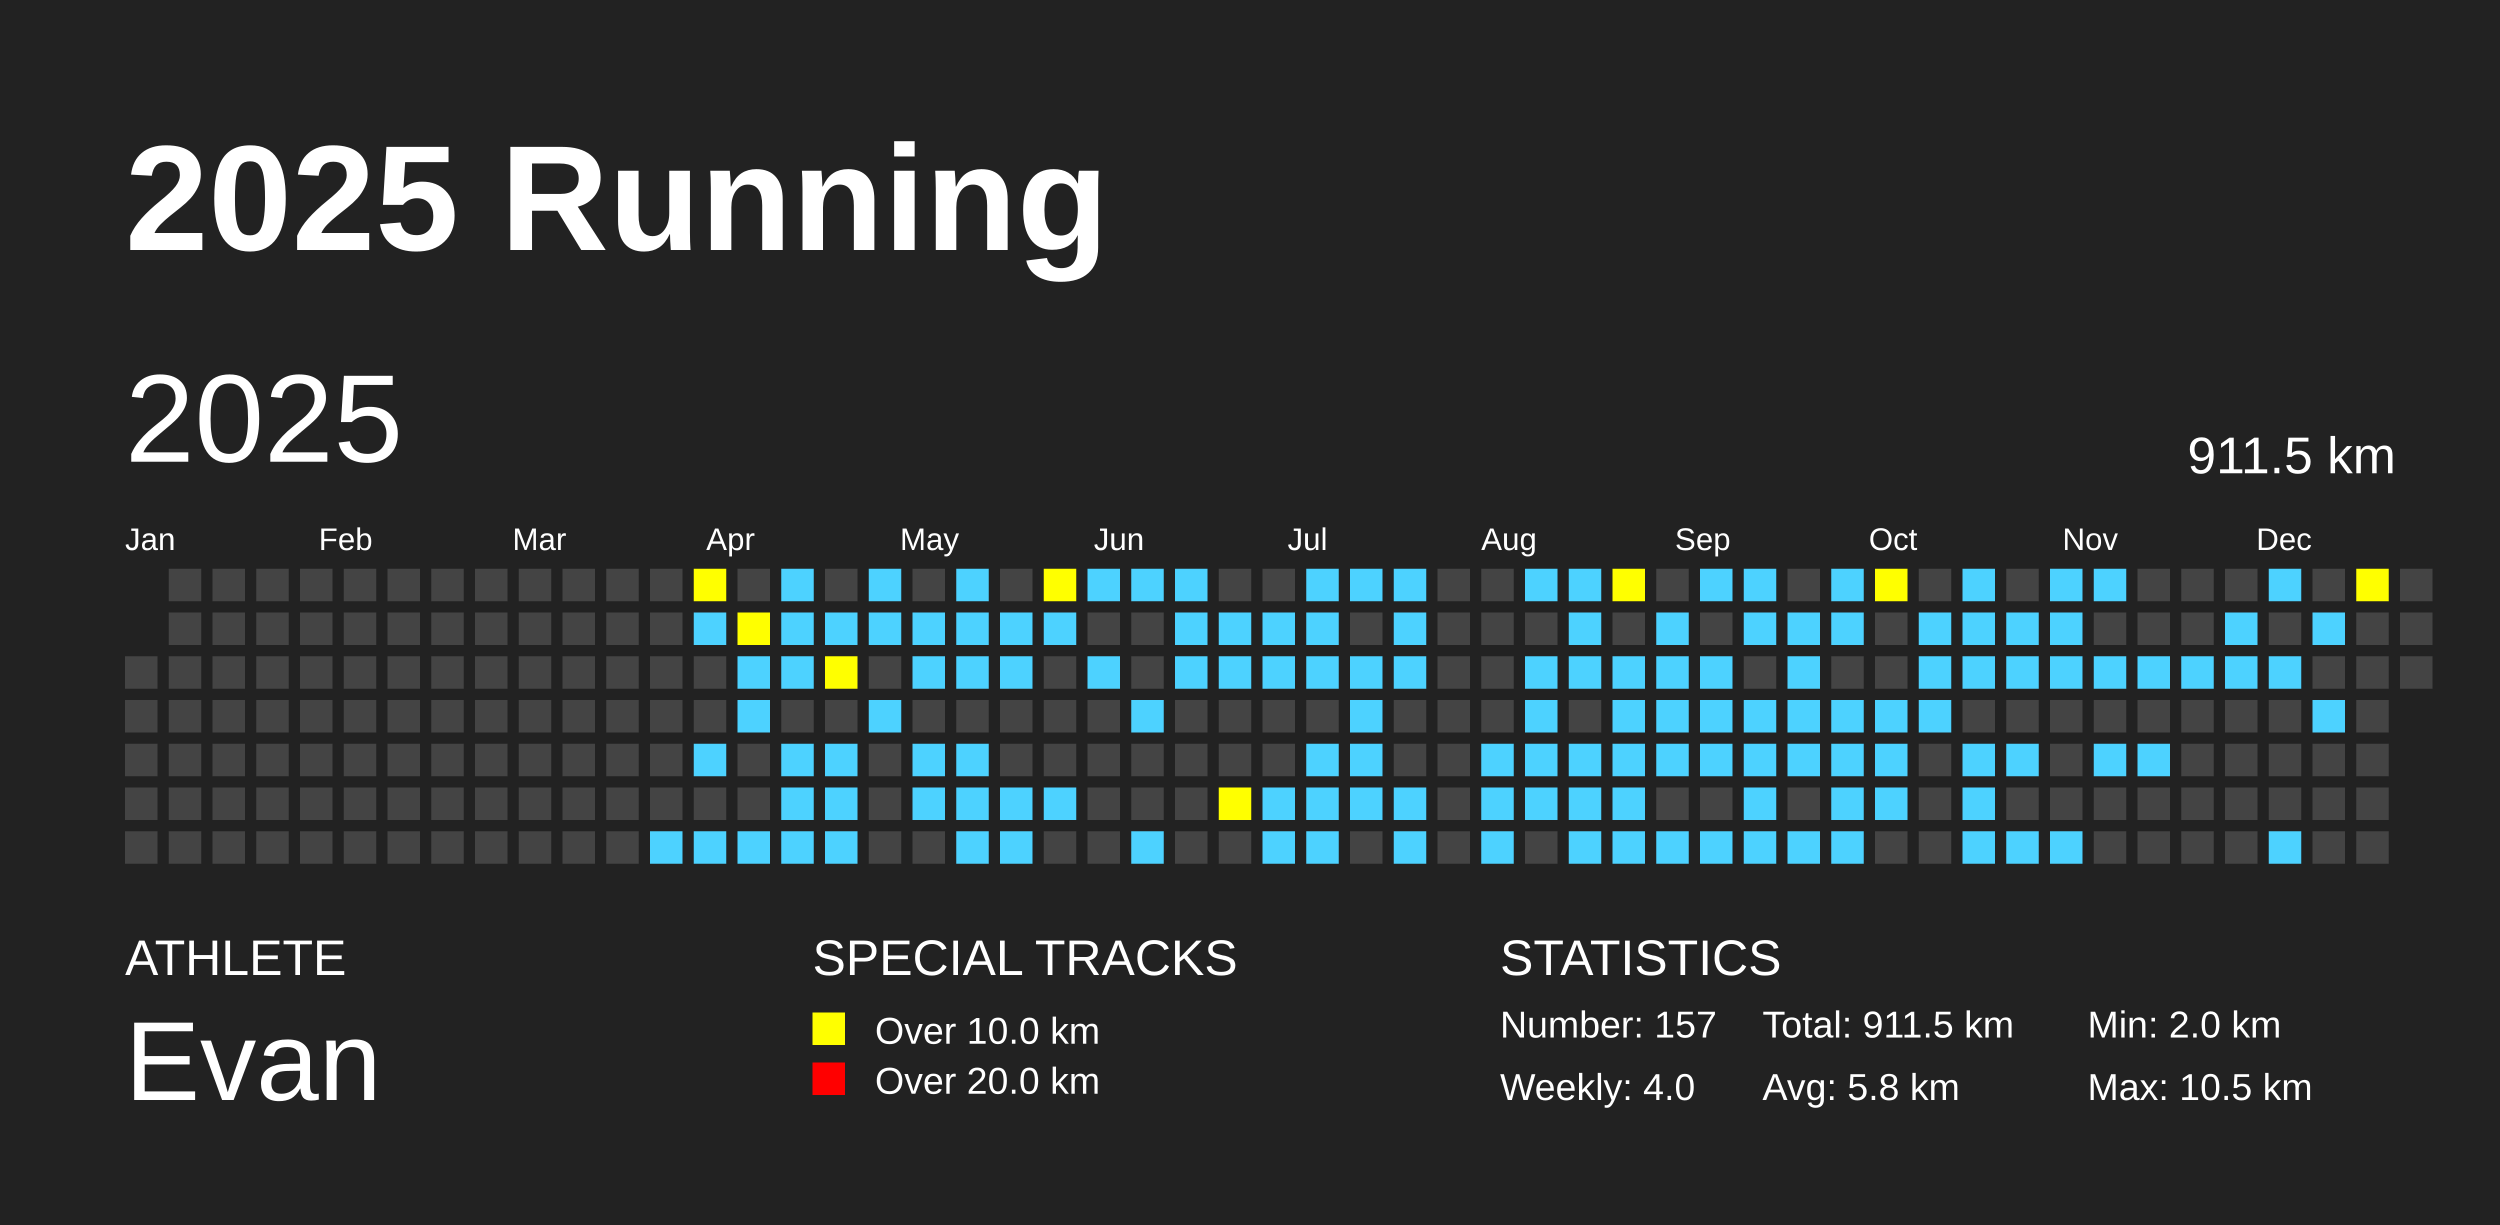
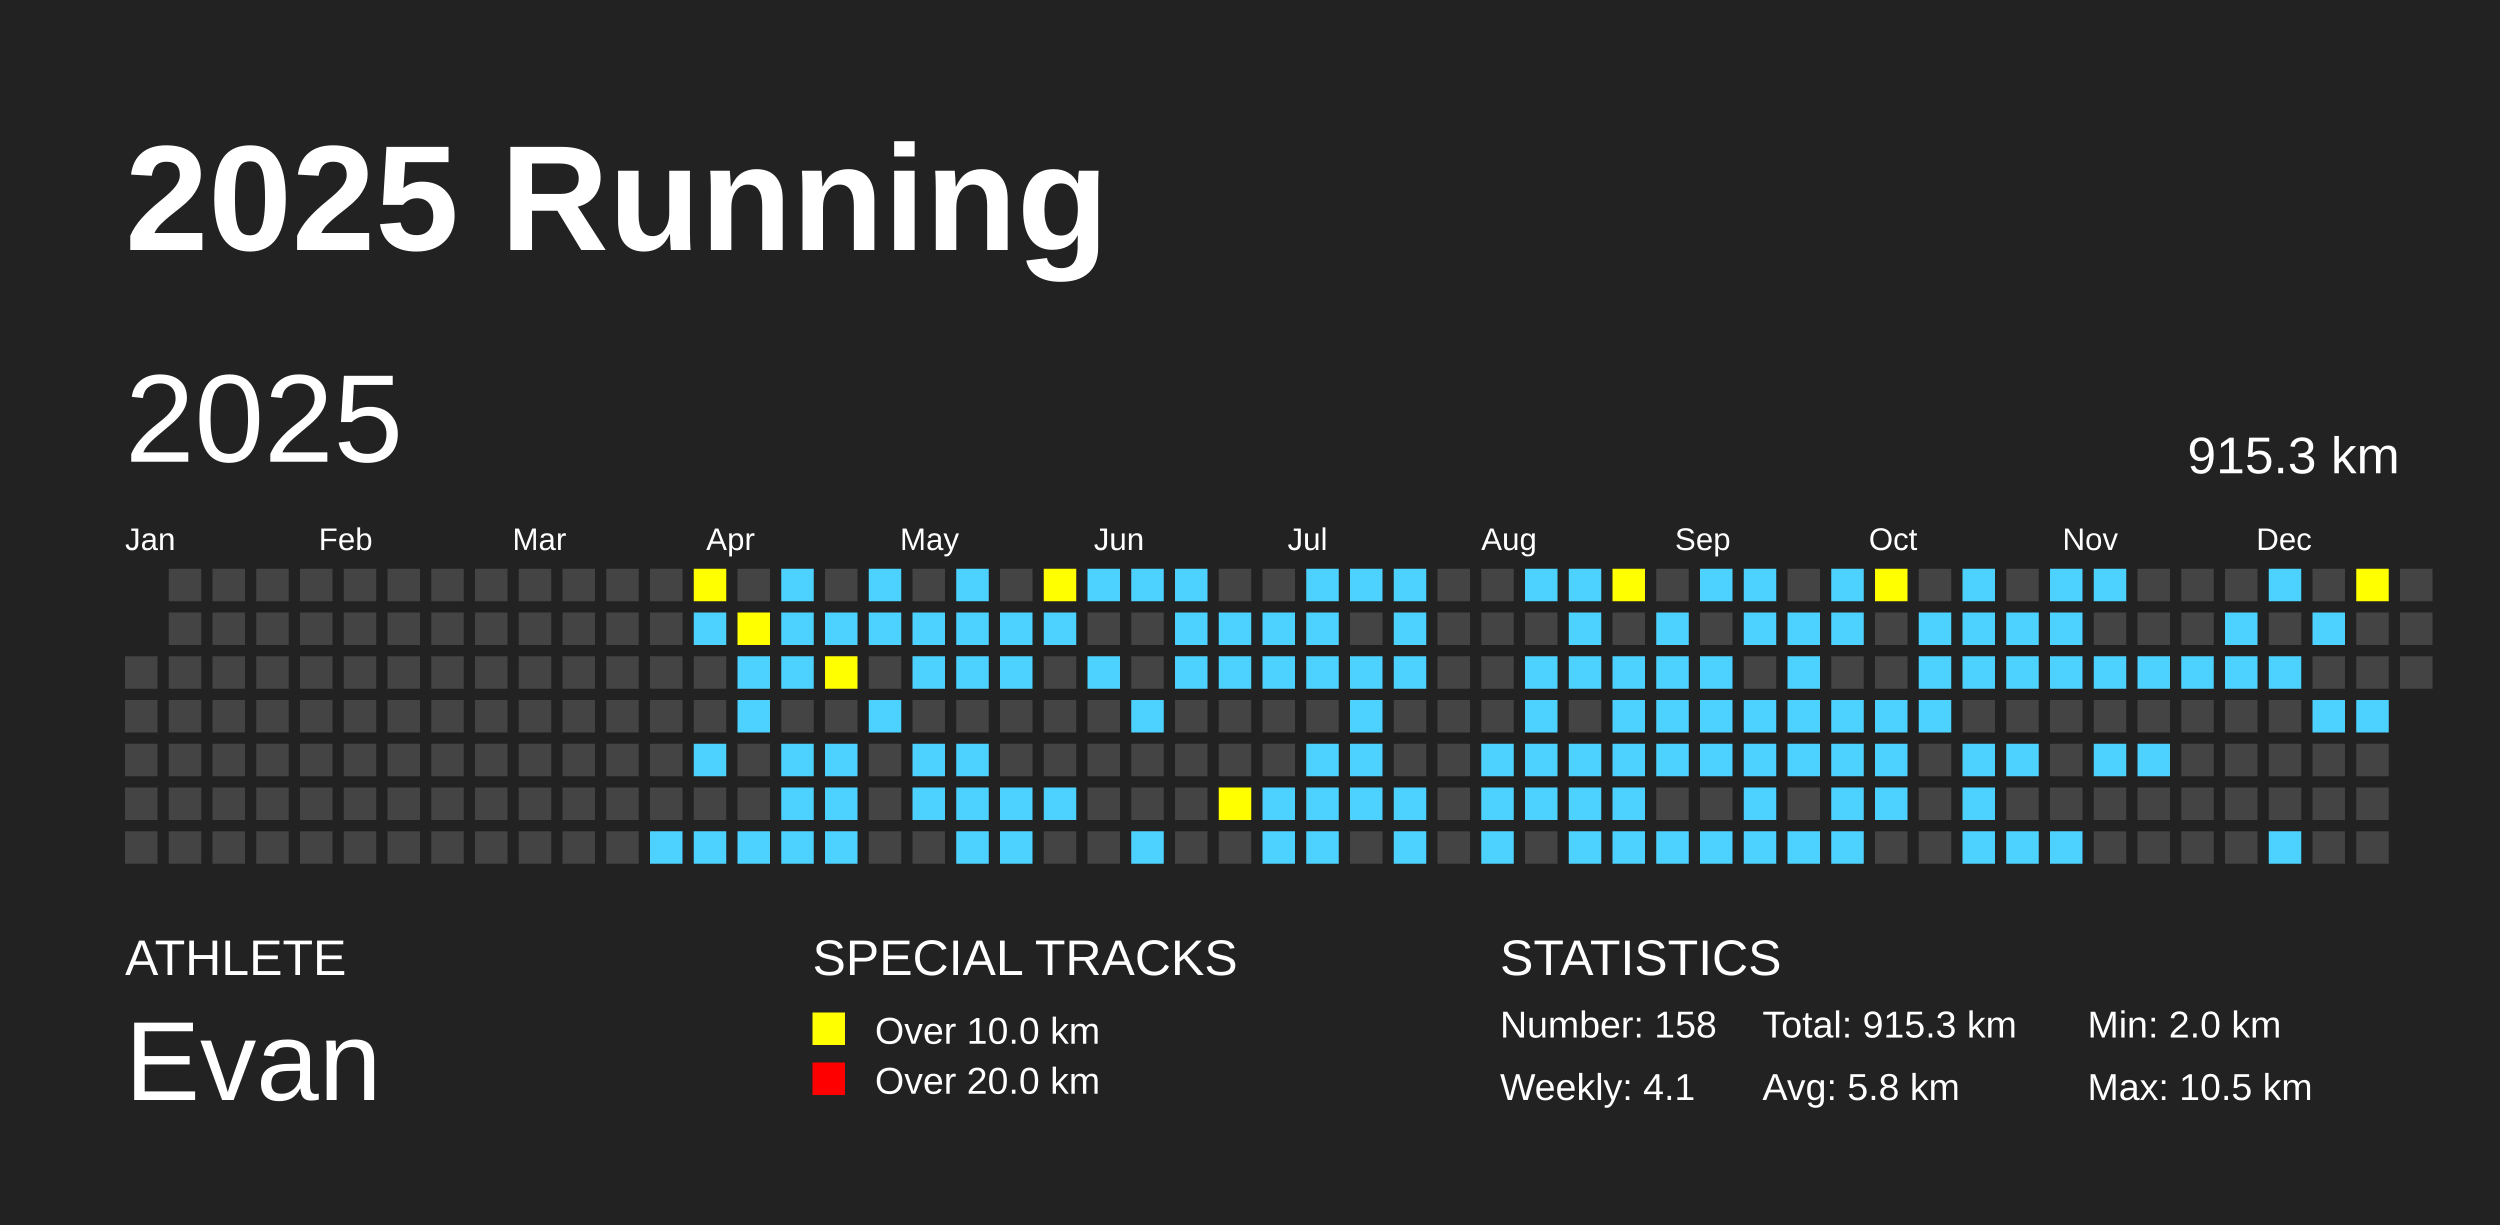
<svg xmlns="http://www.w3.org/2000/svg" baseProfile="full" height="98mm" version="1.1" viewBox="0,0,200,98" width="200mm">
  <defs />
  <rect fill="#222222" height="98" width="200" x="0" y="0" />
  <text fill="#FFFFFF" style="font-size:12px; font-family:Arial; font-weight:bold;" x="10" y="20">2025 Running</text>
  <text fill="#FFFFFF" style="font-size:4px; font-family:Arial" x="10" y="78">ATHLETE</text>
  <text fill="#FFFFFF" style="font-size:9px; font-family:Arial" x="10" y="88">Evan</text>
  <text fill="#FFFFFF" style="font-size:4px; font-family:Arial" x="65" y="78">SPECIAL TRACKS</text>
  <rect fill="yellow" height="2.6" width="2.6" x="65" y="81" />
  <text fill="#FFFFFF" style="font-size:3px; font-family:Arial" x="70" y="83.5">Over 10.0 km</text>
  <rect fill="red" height="2.6" width="2.6" x="65" y="85" />
  <text fill="#FFFFFF" style="font-size:3px; font-family:Arial" x="70" y="87.5">Over 20.0 km</text>
  <text fill="#FFFFFF" style="font-size:4px; font-family:Arial" x="120" y="78">STATISTICS</text>
-   <text fill="#FFFFFF" style="font-size:3px; font-family:Arial" x="120" y="83">Number: 157</text>
-   <text fill="#FFFFFF" style="font-size:3px; font-family:Arial" x="120" y="88">Weekly: 4.0</text>
-   <text fill="#FFFFFF" style="font-size:3px; font-family:Arial" x="141" y="83">Total: 911.5 km</text>
+   <text fill="#FFFFFF" style="font-size:3px; font-family:Arial" x="120" y="83">Number: 158</text>
+   <text fill="#FFFFFF" style="font-size:3px; font-family:Arial" x="120" y="88">Weekly: 4.1</text>
+   <text fill="#FFFFFF" style="font-size:3px; font-family:Arial" x="141" y="83">Total: 915.3 km</text>
  <text fill="#FFFFFF" style="font-size:3px; font-family:Arial" x="141" y="88">Avg: 5.8 km</text>
  <text fill="#FFFFFF" style="font-size:3px; font-family:Arial" x="167" y="83">Min: 2.0 km</text>
  <text fill="#FFFFFF" style="font-size:3px; font-family:Arial" x="167" y="88">Max: 10.5 km</text>
  <text dominant-baseline="hanging" fill="#FFFFFF" style="font-size:10.0px; font-family:Arial;" x="10" y="30">2025</text>
-   <text dominant-baseline="hanging" fill="#FFFFFF" style="font-size:4.125px; font-family:Arial;" x="175" y="35">911.5 km</text>
+   <text dominant-baseline="hanging" fill="#FFFFFF" style="font-size:4.125px; font-family:Arial;" x="175" y="35">915.3 km</text>
  <text fill="#FFFFFF" style="font-size:2.5px; font-family:Arial" x="10.0" y="44">Jan</text>
  <text fill="#FFFFFF" style="font-size:2.5px; font-family:Arial" x="25.5" y="44">Feb</text>
  <text fill="#FFFFFF" style="font-size:2.5px; font-family:Arial" x="41.0" y="44">Mar</text>
  <text fill="#FFFFFF" style="font-size:2.5px; font-family:Arial" x="56.5" y="44">Apr</text>
  <text fill="#FFFFFF" style="font-size:2.5px; font-family:Arial" x="72.0" y="44">May</text>
  <text fill="#FFFFFF" style="font-size:2.5px; font-family:Arial" x="87.5" y="44">Jun</text>
  <text fill="#FFFFFF" style="font-size:2.5px; font-family:Arial" x="103.0" y="44">Jul</text>
  <text fill="#FFFFFF" style="font-size:2.5px; font-family:Arial" x="118.5" y="44">Aug</text>
  <text fill="#FFFFFF" style="font-size:2.5px; font-family:Arial" x="134.0" y="44">Sep</text>
  <text fill="#FFFFFF" style="font-size:2.5px; font-family:Arial" x="149.5" y="44">Oct</text>
  <text fill="#FFFFFF" style="font-size:2.5px; font-family:Arial" x="165.0" y="44">Nov</text>
  <text fill="#FFFFFF" style="font-size:2.5px; font-family:Arial" x="180.5" y="44">Dec</text>
  <rect fill="#444444" height="2.6" width="2.6" x="10.0" y="52.5" />
  <rect fill="#444444" height="2.6" width="2.6" x="10.0" y="56.0" />
  <rect fill="#444444" height="2.6" width="2.6" x="10.0" y="59.5" />
  <rect fill="#444444" height="2.6" width="2.6" x="10.0" y="63.0" />
  <rect fill="#444444" height="2.6" width="2.6" x="10.0" y="66.5" />
  <rect fill="#444444" height="2.6" width="2.6" x="13.5" y="45.5" />
  <rect fill="#444444" height="2.6" width="2.6" x="13.5" y="49.0" />
  <rect fill="#444444" height="2.6" width="2.6" x="13.5" y="52.5" />
  <rect fill="#444444" height="2.6" width="2.6" x="13.5" y="56.0" />
  <rect fill="#444444" height="2.6" width="2.6" x="13.5" y="59.5" />
  <rect fill="#444444" height="2.6" width="2.6" x="13.5" y="63.0" />
  <rect fill="#444444" height="2.6" width="2.6" x="13.5" y="66.5" />
  <rect fill="#444444" height="2.6" width="2.6" x="17.0" y="45.5" />
  <rect fill="#444444" height="2.6" width="2.6" x="17.0" y="49.0" />
  <rect fill="#444444" height="2.6" width="2.6" x="17.0" y="52.5" />
  <rect fill="#444444" height="2.6" width="2.6" x="17.0" y="56.0" />
  <rect fill="#444444" height="2.6" width="2.6" x="17.0" y="59.5" />
  <rect fill="#444444" height="2.6" width="2.6" x="17.0" y="63.0" />
  <rect fill="#444444" height="2.6" width="2.6" x="17.0" y="66.5" />
  <rect fill="#444444" height="2.6" width="2.6" x="20.5" y="45.5" />
  <rect fill="#444444" height="2.6" width="2.6" x="20.5" y="49.0" />
  <rect fill="#444444" height="2.6" width="2.6" x="20.5" y="52.5" />
  <rect fill="#444444" height="2.6" width="2.6" x="20.5" y="56.0" />
  <rect fill="#444444" height="2.6" width="2.6" x="20.5" y="59.5" />
  <rect fill="#444444" height="2.6" width="2.6" x="20.5" y="63.0" />
  <rect fill="#444444" height="2.6" width="2.6" x="20.5" y="66.5" />
  <rect fill="#444444" height="2.6" width="2.6" x="24.0" y="45.5" />
  <rect fill="#444444" height="2.6" width="2.6" x="24.0" y="49.0" />
  <rect fill="#444444" height="2.6" width="2.6" x="24.0" y="52.5" />
  <rect fill="#444444" height="2.6" width="2.6" x="24.0" y="56.0" />
  <rect fill="#444444" height="2.6" width="2.6" x="24.0" y="59.5" />
  <rect fill="#444444" height="2.6" width="2.6" x="24.0" y="63.0" />
  <rect fill="#444444" height="2.6" width="2.6" x="24.0" y="66.5" />
  <rect fill="#444444" height="2.6" width="2.6" x="27.5" y="45.5" />
  <rect fill="#444444" height="2.6" width="2.6" x="27.5" y="49.0" />
  <rect fill="#444444" height="2.6" width="2.6" x="27.5" y="52.5" />
  <rect fill="#444444" height="2.6" width="2.6" x="27.5" y="56.0" />
  <rect fill="#444444" height="2.6" width="2.6" x="27.5" y="59.5" />
  <rect fill="#444444" height="2.6" width="2.6" x="27.5" y="63.0" />
  <rect fill="#444444" height="2.6" width="2.6" x="27.5" y="66.5" />
  <rect fill="#444444" height="2.6" width="2.6" x="31.0" y="45.5" />
  <rect fill="#444444" height="2.6" width="2.6" x="31.0" y="49.0" />
  <rect fill="#444444" height="2.6" width="2.6" x="31.0" y="52.5" />
  <rect fill="#444444" height="2.6" width="2.6" x="31.0" y="56.0" />
  <rect fill="#444444" height="2.6" width="2.6" x="31.0" y="59.5" />
  <rect fill="#444444" height="2.6" width="2.6" x="31.0" y="63.0" />
  <rect fill="#444444" height="2.6" width="2.6" x="31.0" y="66.5" />
  <rect fill="#444444" height="2.6" width="2.6" x="34.5" y="45.5" />
  <rect fill="#444444" height="2.6" width="2.6" x="34.5" y="49.0" />
  <rect fill="#444444" height="2.6" width="2.6" x="34.5" y="52.5" />
  <rect fill="#444444" height="2.6" width="2.6" x="34.5" y="56.0" />
  <rect fill="#444444" height="2.6" width="2.6" x="34.5" y="59.5" />
  <rect fill="#444444" height="2.6" width="2.6" x="34.5" y="63.0" />
  <rect fill="#444444" height="2.6" width="2.6" x="34.5" y="66.5" />
  <rect fill="#444444" height="2.6" width="2.6" x="38.0" y="45.5" />
  <rect fill="#444444" height="2.6" width="2.6" x="38.0" y="49.0" />
  <rect fill="#444444" height="2.6" width="2.6" x="38.0" y="52.5" />
  <rect fill="#444444" height="2.6" width="2.6" x="38.0" y="56.0" />
  <rect fill="#444444" height="2.6" width="2.6" x="38.0" y="59.5" />
  <rect fill="#444444" height="2.6" width="2.6" x="38.0" y="63.0" />
  <rect fill="#444444" height="2.6" width="2.6" x="38.0" y="66.5" />
  <rect fill="#444444" height="2.6" width="2.6" x="41.5" y="45.5" />
  <rect fill="#444444" height="2.6" width="2.6" x="41.5" y="49.0" />
  <rect fill="#444444" height="2.6" width="2.6" x="41.5" y="52.5" />
  <rect fill="#444444" height="2.6" width="2.6" x="41.5" y="56.0" />
  <rect fill="#444444" height="2.6" width="2.6" x="41.5" y="59.5" />
  <rect fill="#444444" height="2.6" width="2.6" x="41.5" y="63.0" />
  <rect fill="#444444" height="2.6" width="2.6" x="41.5" y="66.5" />
  <rect fill="#444444" height="2.6" width="2.6" x="45.0" y="45.5" />
  <rect fill="#444444" height="2.6" width="2.6" x="45.0" y="49.0" />
  <rect fill="#444444" height="2.6" width="2.6" x="45.0" y="52.5" />
  <rect fill="#444444" height="2.6" width="2.6" x="45.0" y="56.0" />
  <rect fill="#444444" height="2.6" width="2.6" x="45.0" y="59.5" />
  <rect fill="#444444" height="2.6" width="2.6" x="45.0" y="63.0" />
  <rect fill="#444444" height="2.6" width="2.6" x="45.0" y="66.5" />
  <rect fill="#444444" height="2.6" width="2.6" x="48.5" y="45.5" />
  <rect fill="#444444" height="2.6" width="2.6" x="48.5" y="49.0" />
  <rect fill="#444444" height="2.6" width="2.6" x="48.5" y="52.5" />
  <rect fill="#444444" height="2.6" width="2.6" x="48.5" y="56.0" />
  <rect fill="#444444" height="2.6" width="2.6" x="48.5" y="59.5" />
  <rect fill="#444444" height="2.6" width="2.6" x="48.5" y="63.0" />
  <rect fill="#444444" height="2.6" width="2.6" x="48.5" y="66.5" />
  <rect fill="#444444" height="2.6" width="2.6" x="52.0" y="45.5" />
  <rect fill="#444444" height="2.6" width="2.6" x="52.0" y="49.0" />
  <rect fill="#444444" height="2.6" width="2.6" x="52.0" y="52.5" />
  <rect fill="#444444" height="2.6" width="2.6" x="52.0" y="56.0" />
  <rect fill="#444444" height="2.6" width="2.6" x="52.0" y="59.5" />
  <rect fill="#444444" height="2.6" width="2.6" x="52.0" y="63.0" />
  <rect fill="#4DD2FF" height="2.6" width="2.6" x="52.0" y="66.5" />
  <rect fill="yellow" height="2.6" width="2.6" x="55.5" y="45.5" />
  <rect fill="#4DD2FF" height="2.6" width="2.6" x="55.5" y="49.0" />
  <rect fill="#444444" height="2.6" width="2.6" x="55.5" y="52.5" />
  <rect fill="#444444" height="2.6" width="2.6" x="55.5" y="56.0" />
  <rect fill="#4DD2FF" height="2.6" width="2.6" x="55.5" y="59.5" />
  <rect fill="#444444" height="2.6" width="2.6" x="55.5" y="63.0" />
  <rect fill="#4DD2FF" height="2.6" width="2.6" x="55.5" y="66.5" />
  <rect fill="#444444" height="2.6" width="2.6" x="59.0" y="45.5" />
  <rect fill="yellow" height="2.6" width="2.6" x="59.0" y="49.0" />
  <rect fill="#4DD2FF" height="2.6" width="2.6" x="59.0" y="52.5" />
  <rect fill="#4DD2FF" height="2.6" width="2.6" x="59.0" y="56.0" />
  <rect fill="#444444" height="2.6" width="2.6" x="59.0" y="59.5" />
  <rect fill="#444444" height="2.6" width="2.6" x="59.0" y="63.0" />
  <rect fill="#4DD2FF" height="2.6" width="2.6" x="59.0" y="66.5" />
  <rect fill="#4DD2FF" height="2.6" width="2.6" x="62.5" y="45.5" />
  <rect fill="#4DD2FF" height="2.6" width="2.6" x="62.5" y="49.0" />
  <rect fill="#4DD2FF" height="2.6" width="2.6" x="62.5" y="52.5" />
  <rect fill="#444444" height="2.6" width="2.6" x="62.5" y="56.0" />
  <rect fill="#4DD2FF" height="2.6" width="2.6" x="62.5" y="59.5" />
  <rect fill="#4DD2FF" height="2.6" width="2.6" x="62.5" y="63.0" />
  <rect fill="#4DD2FF" height="2.6" width="2.6" x="62.5" y="66.5" />
  <rect fill="#444444" height="2.6" width="2.6" x="66.0" y="45.5" />
  <rect fill="#4DD2FF" height="2.6" width="2.6" x="66.0" y="49.0" />
  <rect fill="yellow" height="2.6" width="2.6" x="66.0" y="52.5" />
  <rect fill="#444444" height="2.6" width="2.6" x="66.0" y="56.0" />
  <rect fill="#4DD2FF" height="2.6" width="2.6" x="66.0" y="59.5" />
  <rect fill="#4DD2FF" height="2.6" width="2.6" x="66.0" y="63.0" />
  <rect fill="#4DD2FF" height="2.6" width="2.6" x="66.0" y="66.5" />
  <rect fill="#4DD2FF" height="2.6" width="2.6" x="69.5" y="45.5" />
  <rect fill="#4DD2FF" height="2.6" width="2.6" x="69.5" y="49.0" />
  <rect fill="#444444" height="2.6" width="2.6" x="69.5" y="52.5" />
  <rect fill="#4DD2FF" height="2.6" width="2.6" x="69.5" y="56.0" />
  <rect fill="#444444" height="2.6" width="2.6" x="69.5" y="59.5" />
  <rect fill="#444444" height="2.6" width="2.6" x="69.5" y="63.0" />
  <rect fill="#444444" height="2.6" width="2.6" x="69.5" y="66.5" />
  <rect fill="#444444" height="2.6" width="2.6" x="73.0" y="45.5" />
  <rect fill="#4DD2FF" height="2.6" width="2.6" x="73.0" y="49.0" />
  <rect fill="#4DD2FF" height="2.6" width="2.6" x="73.0" y="52.5" />
  <rect fill="#444444" height="2.6" width="2.6" x="73.0" y="56.0" />
  <rect fill="#4DD2FF" height="2.6" width="2.6" x="73.0" y="59.5" />
  <rect fill="#4DD2FF" height="2.6" width="2.6" x="73.0" y="63.0" />
  <rect fill="#444444" height="2.6" width="2.6" x="73.0" y="66.5" />
  <rect fill="#4DD2FF" height="2.6" width="2.6" x="76.5" y="45.5" />
  <rect fill="#4DD2FF" height="2.6" width="2.6" x="76.5" y="49.0" />
  <rect fill="#4DD2FF" height="2.6" width="2.6" x="76.5" y="52.5" />
  <rect fill="#444444" height="2.6" width="2.6" x="76.5" y="56.0" />
  <rect fill="#4DD2FF" height="2.6" width="2.6" x="76.5" y="59.5" />
  <rect fill="#4DD2FF" height="2.6" width="2.6" x="76.5" y="63.0" />
  <rect fill="#4DD2FF" height="2.6" width="2.6" x="76.5" y="66.5" />
  <rect fill="#444444" height="2.6" width="2.6" x="80.0" y="45.5" />
  <rect fill="#4DD2FF" height="2.6" width="2.6" x="80.0" y="49.0" />
  <rect fill="#4DD2FF" height="2.6" width="2.6" x="80.0" y="52.5" />
  <rect fill="#444444" height="2.6" width="2.6" x="80.0" y="56.0" />
  <rect fill="#444444" height="2.6" width="2.6" x="80.0" y="59.5" />
  <rect fill="#4DD2FF" height="2.6" width="2.6" x="80.0" y="63.0" />
  <rect fill="#4DD2FF" height="2.6" width="2.6" x="80.0" y="66.5" />
  <rect fill="yellow" height="2.6" width="2.6" x="83.5" y="45.5" />
  <rect fill="#4DD2FF" height="2.6" width="2.6" x="83.5" y="49.0" />
  <rect fill="#444444" height="2.6" width="2.6" x="83.5" y="52.5" />
  <rect fill="#444444" height="2.6" width="2.6" x="83.5" y="56.0" />
  <rect fill="#444444" height="2.6" width="2.6" x="83.5" y="59.5" />
  <rect fill="#4DD2FF" height="2.6" width="2.6" x="83.5" y="63.0" />
  <rect fill="#444444" height="2.6" width="2.6" x="83.5" y="66.5" />
  <rect fill="#4DD2FF" height="2.6" width="2.6" x="87.0" y="45.5" />
  <rect fill="#444444" height="2.6" width="2.6" x="87.0" y="49.0" />
  <rect fill="#4DD2FF" height="2.6" width="2.6" x="87.0" y="52.5" />
  <rect fill="#444444" height="2.6" width="2.6" x="87.0" y="56.0" />
  <rect fill="#444444" height="2.6" width="2.6" x="87.0" y="59.5" />
  <rect fill="#444444" height="2.6" width="2.6" x="87.0" y="63.0" />
  <rect fill="#444444" height="2.6" width="2.6" x="87.0" y="66.5" />
  <rect fill="#4DD2FF" height="2.6" width="2.6" x="90.5" y="45.5" />
  <rect fill="#444444" height="2.6" width="2.6" x="90.5" y="49.0" />
  <rect fill="#444444" height="2.6" width="2.6" x="90.5" y="52.5" />
  <rect fill="#4DD2FF" height="2.6" width="2.6" x="90.5" y="56.0" />
  <rect fill="#444444" height="2.6" width="2.6" x="90.5" y="59.5" />
  <rect fill="#444444" height="2.6" width="2.6" x="90.5" y="63.0" />
  <rect fill="#4DD2FF" height="2.6" width="2.6" x="90.5" y="66.5" />
  <rect fill="#4DD2FF" height="2.6" width="2.6" x="94.0" y="45.5" />
  <rect fill="#4DD2FF" height="2.6" width="2.6" x="94.0" y="49.0" />
  <rect fill="#4DD2FF" height="2.6" width="2.6" x="94.0" y="52.5" />
  <rect fill="#444444" height="2.6" width="2.6" x="94.0" y="56.0" />
  <rect fill="#444444" height="2.6" width="2.6" x="94.0" y="59.5" />
  <rect fill="#444444" height="2.6" width="2.6" x="94.0" y="63.0" />
  <rect fill="#444444" height="2.6" width="2.6" x="94.0" y="66.5" />
  <rect fill="#444444" height="2.6" width="2.6" x="97.5" y="45.5" />
  <rect fill="#4DD2FF" height="2.6" width="2.6" x="97.5" y="49.0" />
  <rect fill="#4DD2FF" height="2.6" width="2.6" x="97.5" y="52.5" />
  <rect fill="#444444" height="2.6" width="2.6" x="97.5" y="56.0" />
  <rect fill="#444444" height="2.6" width="2.6" x="97.5" y="59.5" />
  <rect fill="yellow" height="2.6" width="2.6" x="97.5" y="63.0" />
  <rect fill="#444444" height="2.6" width="2.6" x="97.5" y="66.5" />
  <rect fill="#444444" height="2.6" width="2.6" x="101.0" y="45.5" />
  <rect fill="#4DD2FF" height="2.6" width="2.6" x="101.0" y="49.0" />
  <rect fill="#4DD2FF" height="2.6" width="2.6" x="101.0" y="52.5" />
  <rect fill="#444444" height="2.6" width="2.6" x="101.0" y="56.0" />
  <rect fill="#444444" height="2.6" width="2.6" x="101.0" y="59.5" />
  <rect fill="#4DD2FF" height="2.6" width="2.6" x="101.0" y="63.0" />
  <rect fill="#4DD2FF" height="2.6" width="2.6" x="101.0" y="66.5" />
  <rect fill="#4DD2FF" height="2.6" width="2.6" x="104.5" y="45.5" />
  <rect fill="#4DD2FF" height="2.6" width="2.6" x="104.5" y="49.0" />
  <rect fill="#4DD2FF" height="2.6" width="2.6" x="104.5" y="52.5" />
  <rect fill="#444444" height="2.6" width="2.6" x="104.5" y="56.0" />
  <rect fill="#4DD2FF" height="2.6" width="2.6" x="104.5" y="59.5" />
  <rect fill="#4DD2FF" height="2.6" width="2.6" x="104.5" y="63.0" />
  <rect fill="#4DD2FF" height="2.6" width="2.6" x="104.5" y="66.5" />
  <rect fill="#4DD2FF" height="2.6" width="2.6" x="108.0" y="45.5" />
  <rect fill="#444444" height="2.6" width="2.6" x="108.0" y="49.0" />
  <rect fill="#4DD2FF" height="2.6" width="2.6" x="108.0" y="52.5" />
  <rect fill="#4DD2FF" height="2.6" width="2.6" x="108.0" y="56.0" />
  <rect fill="#4DD2FF" height="2.6" width="2.6" x="108.0" y="59.5" />
  <rect fill="#4DD2FF" height="2.6" width="2.6" x="108.0" y="63.0" />
  <rect fill="#444444" height="2.6" width="2.6" x="108.0" y="66.5" />
  <rect fill="#4DD2FF" height="2.6" width="2.6" x="111.5" y="45.5" />
  <rect fill="#4DD2FF" height="2.6" width="2.6" x="111.5" y="49.0" />
  <rect fill="#4DD2FF" height="2.6" width="2.6" x="111.5" y="52.5" />
  <rect fill="#444444" height="2.6" width="2.6" x="111.5" y="56.0" />
  <rect fill="#444444" height="2.6" width="2.6" x="111.5" y="59.5" />
  <rect fill="#4DD2FF" height="2.6" width="2.6" x="111.5" y="63.0" />
  <rect fill="#4DD2FF" height="2.6" width="2.6" x="111.5" y="66.5" />
  <rect fill="#444444" height="2.6" width="2.6" x="115.0" y="45.5" />
  <rect fill="#444444" height="2.6" width="2.6" x="115.0" y="49.0" />
  <rect fill="#444444" height="2.6" width="2.6" x="115.0" y="52.5" />
  <rect fill="#444444" height="2.6" width="2.6" x="115.0" y="56.0" />
  <rect fill="#444444" height="2.6" width="2.6" x="115.0" y="59.5" />
  <rect fill="#444444" height="2.6" width="2.6" x="115.0" y="63.0" />
  <rect fill="#444444" height="2.6" width="2.6" x="115.0" y="66.5" />
  <rect fill="#444444" height="2.6" width="2.6" x="118.5" y="45.5" />
  <rect fill="#444444" height="2.6" width="2.6" x="118.5" y="49.0" />
  <rect fill="#444444" height="2.6" width="2.6" x="118.5" y="52.5" />
  <rect fill="#444444" height="2.6" width="2.6" x="118.5" y="56.0" />
  <rect fill="#4DD2FF" height="2.6" width="2.6" x="118.5" y="59.5" />
  <rect fill="#4DD2FF" height="2.6" width="2.6" x="118.5" y="63.0" />
  <rect fill="#4DD2FF" height="2.6" width="2.6" x="118.5" y="66.5" />
  <rect fill="#4DD2FF" height="2.6" width="2.6" x="122.0" y="45.5" />
  <rect fill="#444444" height="2.6" width="2.6" x="122.0" y="49.0" />
  <rect fill="#4DD2FF" height="2.6" width="2.6" x="122.0" y="52.5" />
  <rect fill="#4DD2FF" height="2.6" width="2.6" x="122.0" y="56.0" />
  <rect fill="#4DD2FF" height="2.6" width="2.6" x="122.0" y="59.5" />
  <rect fill="#4DD2FF" height="2.6" width="2.6" x="122.0" y="63.0" />
  <rect fill="#444444" height="2.6" width="2.6" x="122.0" y="66.5" />
  <rect fill="#4DD2FF" height="2.6" width="2.6" x="125.5" y="45.5" />
  <rect fill="#4DD2FF" height="2.6" width="2.6" x="125.5" y="49.0" />
  <rect fill="#4DD2FF" height="2.6" width="2.6" x="125.5" y="52.5" />
  <rect fill="#444444" height="2.6" width="2.6" x="125.5" y="56.0" />
  <rect fill="#4DD2FF" height="2.6" width="2.6" x="125.5" y="59.5" />
  <rect fill="#4DD2FF" height="2.6" width="2.6" x="125.5" y="63.0" />
  <rect fill="#4DD2FF" height="2.6" width="2.6" x="125.5" y="66.5" />
  <rect fill="yellow" height="2.6" width="2.6" x="129.0" y="45.5" />
  <rect fill="#444444" height="2.6" width="2.6" x="129.0" y="49.0" />
  <rect fill="#4DD2FF" height="2.6" width="2.6" x="129.0" y="52.5" />
  <rect fill="#4DD2FF" height="2.6" width="2.6" x="129.0" y="56.0" />
  <rect fill="#4DD2FF" height="2.6" width="2.6" x="129.0" y="59.5" />
  <rect fill="#4DD2FF" height="2.6" width="2.6" x="129.0" y="63.0" />
  <rect fill="#4DD2FF" height="2.6" width="2.6" x="129.0" y="66.5" />
  <rect fill="#444444" height="2.6" width="2.6" x="132.5" y="45.5" />
  <rect fill="#4DD2FF" height="2.6" width="2.6" x="132.5" y="49.0" />
  <rect fill="#4DD2FF" height="2.6" width="2.6" x="132.5" y="52.5" />
  <rect fill="#4DD2FF" height="2.6" width="2.6" x="132.5" y="56.0" />
  <rect fill="#4DD2FF" height="2.6" width="2.6" x="132.5" y="59.5" />
  <rect fill="#444444" height="2.6" width="2.6" x="132.5" y="63.0" />
  <rect fill="#4DD2FF" height="2.6" width="2.6" x="132.5" y="66.5" />
  <rect fill="#4DD2FF" height="2.6" width="2.6" x="136.0" y="45.5" />
  <rect fill="#444444" height="2.6" width="2.6" x="136.0" y="49.0" />
  <rect fill="#4DD2FF" height="2.6" width="2.6" x="136.0" y="52.5" />
  <rect fill="#4DD2FF" height="2.6" width="2.6" x="136.0" y="56.0" />
  <rect fill="#4DD2FF" height="2.6" width="2.6" x="136.0" y="59.5" />
  <rect fill="#444444" height="2.6" width="2.6" x="136.0" y="63.0" />
  <rect fill="#4DD2FF" height="2.6" width="2.6" x="136.0" y="66.5" />
  <rect fill="#4DD2FF" height="2.6" width="2.6" x="139.5" y="45.5" />
  <rect fill="#4DD2FF" height="2.6" width="2.6" x="139.5" y="49.0" />
  <rect fill="#444444" height="2.6" width="2.6" x="139.5" y="52.5" />
  <rect fill="#4DD2FF" height="2.6" width="2.6" x="139.5" y="56.0" />
  <rect fill="#4DD2FF" height="2.6" width="2.6" x="139.5" y="59.5" />
  <rect fill="#4DD2FF" height="2.6" width="2.6" x="139.5" y="63.0" />
  <rect fill="#4DD2FF" height="2.6" width="2.6" x="139.5" y="66.5" />
  <rect fill="#444444" height="2.6" width="2.6" x="143.0" y="45.5" />
  <rect fill="#4DD2FF" height="2.6" width="2.6" x="143.0" y="49.0" />
  <rect fill="#4DD2FF" height="2.6" width="2.6" x="143.0" y="52.5" />
  <rect fill="#4DD2FF" height="2.6" width="2.6" x="143.0" y="56.0" />
  <rect fill="#4DD2FF" height="2.6" width="2.6" x="143.0" y="59.5" />
  <rect fill="#444444" height="2.6" width="2.6" x="143.0" y="63.0" />
  <rect fill="#4DD2FF" height="2.6" width="2.6" x="143.0" y="66.5" />
  <rect fill="#4DD2FF" height="2.6" width="2.6" x="146.5" y="45.5" />
  <rect fill="#4DD2FF" height="2.6" width="2.6" x="146.5" y="49.0" />
  <rect fill="#444444" height="2.6" width="2.6" x="146.5" y="52.5" />
  <rect fill="#4DD2FF" height="2.6" width="2.6" x="146.5" y="56.0" />
  <rect fill="#4DD2FF" height="2.6" width="2.6" x="146.5" y="59.5" />
  <rect fill="#4DD2FF" height="2.6" width="2.6" x="146.5" y="63.0" />
  <rect fill="#4DD2FF" height="2.6" width="2.6" x="146.5" y="66.5" />
  <rect fill="yellow" height="2.6" width="2.6" x="150.0" y="45.5" />
  <rect fill="#444444" height="2.6" width="2.6" x="150.0" y="49.0" />
  <rect fill="#444444" height="2.6" width="2.6" x="150.0" y="52.5" />
  <rect fill="#4DD2FF" height="2.6" width="2.6" x="150.0" y="56.0" />
  <rect fill="#4DD2FF" height="2.6" width="2.6" x="150.0" y="59.5" />
  <rect fill="#4DD2FF" height="2.6" width="2.6" x="150.0" y="63.0" />
  <rect fill="#444444" height="2.6" width="2.6" x="150.0" y="66.5" />
  <rect fill="#444444" height="2.6" width="2.6" x="153.5" y="45.5" />
  <rect fill="#4DD2FF" height="2.6" width="2.6" x="153.5" y="49.0" />
  <rect fill="#4DD2FF" height="2.6" width="2.6" x="153.5" y="52.5" />
  <rect fill="#4DD2FF" height="2.6" width="2.6" x="153.5" y="56.0" />
  <rect fill="#444444" height="2.6" width="2.6" x="153.5" y="59.5" />
  <rect fill="#444444" height="2.6" width="2.6" x="153.5" y="63.0" />
  <rect fill="#444444" height="2.6" width="2.6" x="153.5" y="66.5" />
  <rect fill="#4DD2FF" height="2.6" width="2.6" x="157.0" y="45.5" />
  <rect fill="#4DD2FF" height="2.6" width="2.6" x="157.0" y="49.0" />
  <rect fill="#4DD2FF" height="2.6" width="2.6" x="157.0" y="52.5" />
  <rect fill="#444444" height="2.6" width="2.6" x="157.0" y="56.0" />
  <rect fill="#4DD2FF" height="2.6" width="2.6" x="157.0" y="59.5" />
  <rect fill="#4DD2FF" height="2.6" width="2.6" x="157.0" y="63.0" />
  <rect fill="#4DD2FF" height="2.6" width="2.6" x="157.0" y="66.5" />
  <rect fill="#444444" height="2.6" width="2.6" x="160.5" y="45.5" />
  <rect fill="#4DD2FF" height="2.6" width="2.6" x="160.5" y="49.0" />
  <rect fill="#4DD2FF" height="2.6" width="2.6" x="160.5" y="52.5" />
  <rect fill="#444444" height="2.6" width="2.6" x="160.5" y="56.0" />
  <rect fill="#4DD2FF" height="2.6" width="2.6" x="160.5" y="59.5" />
  <rect fill="#444444" height="2.6" width="2.6" x="160.5" y="63.0" />
  <rect fill="#4DD2FF" height="2.6" width="2.6" x="160.5" y="66.5" />
  <rect fill="#4DD2FF" height="2.6" width="2.6" x="164.0" y="45.5" />
  <rect fill="#4DD2FF" height="2.6" width="2.6" x="164.0" y="49.0" />
  <rect fill="#4DD2FF" height="2.6" width="2.6" x="164.0" y="52.5" />
  <rect fill="#444444" height="2.6" width="2.6" x="164.0" y="56.0" />
  <rect fill="#444444" height="2.6" width="2.6" x="164.0" y="59.5" />
  <rect fill="#444444" height="2.6" width="2.6" x="164.0" y="63.0" />
  <rect fill="#4DD2FF" height="2.6" width="2.6" x="164.0" y="66.5" />
  <rect fill="#4DD2FF" height="2.6" width="2.6" x="167.5" y="45.5" />
  <rect fill="#444444" height="2.6" width="2.6" x="167.5" y="49.0" />
  <rect fill="#4DD2FF" height="2.6" width="2.6" x="167.5" y="52.5" />
  <rect fill="#444444" height="2.6" width="2.6" x="167.5" y="56.0" />
  <rect fill="#4DD2FF" height="2.6" width="2.6" x="167.5" y="59.5" />
  <rect fill="#444444" height="2.6" width="2.6" x="167.5" y="63.0" />
  <rect fill="#444444" height="2.6" width="2.6" x="167.5" y="66.5" />
  <rect fill="#444444" height="2.6" width="2.6" x="171.0" y="45.5" />
  <rect fill="#444444" height="2.6" width="2.6" x="171.0" y="49.0" />
  <rect fill="#4DD2FF" height="2.6" width="2.6" x="171.0" y="52.5" />
  <rect fill="#444444" height="2.6" width="2.6" x="171.0" y="56.0" />
  <rect fill="#4DD2FF" height="2.6" width="2.6" x="171.0" y="59.5" />
  <rect fill="#444444" height="2.6" width="2.6" x="171.0" y="63.0" />
  <rect fill="#444444" height="2.6" width="2.6" x="171.0" y="66.5" />
  <rect fill="#444444" height="2.6" width="2.6" x="174.5" y="45.5" />
  <rect fill="#444444" height="2.6" width="2.6" x="174.5" y="49.0" />
  <rect fill="#4DD2FF" height="2.6" width="2.6" x="174.5" y="52.5" />
  <rect fill="#444444" height="2.6" width="2.6" x="174.5" y="56.0" />
  <rect fill="#444444" height="2.6" width="2.6" x="174.5" y="59.5" />
  <rect fill="#444444" height="2.6" width="2.6" x="174.5" y="63.0" />
  <rect fill="#444444" height="2.6" width="2.6" x="174.5" y="66.5" />
  <rect fill="#444444" height="2.6" width="2.6" x="178.0" y="45.5" />
  <rect fill="#4DD2FF" height="2.6" width="2.6" x="178.0" y="49.0" />
  <rect fill="#4DD2FF" height="2.6" width="2.6" x="178.0" y="52.5" />
  <rect fill="#444444" height="2.6" width="2.6" x="178.0" y="56.0" />
  <rect fill="#444444" height="2.6" width="2.6" x="178.0" y="59.5" />
  <rect fill="#444444" height="2.6" width="2.6" x="178.0" y="63.0" />
  <rect fill="#444444" height="2.6" width="2.6" x="178.0" y="66.5" />
  <rect fill="#4DD2FF" height="2.6" width="2.6" x="181.5" y="45.5" />
  <rect fill="#444444" height="2.6" width="2.6" x="181.5" y="49.0" />
  <rect fill="#4DD2FF" height="2.6" width="2.6" x="181.5" y="52.5" />
  <rect fill="#444444" height="2.6" width="2.6" x="181.5" y="56.0" />
  <rect fill="#444444" height="2.6" width="2.6" x="181.5" y="59.5" />
  <rect fill="#444444" height="2.6" width="2.6" x="181.5" y="63.0" />
  <rect fill="#4DD2FF" height="2.6" width="2.6" x="181.5" y="66.5" />
  <rect fill="#444444" height="2.6" width="2.6" x="185.0" y="45.5" />
  <rect fill="#4DD2FF" height="2.6" width="2.6" x="185.0" y="49.0" />
  <rect fill="#444444" height="2.6" width="2.6" x="185.0" y="52.5" />
  <rect fill="#4DD2FF" height="2.6" width="2.6" x="185.0" y="56.0" />
  <rect fill="#444444" height="2.6" width="2.6" x="185.0" y="59.5" />
  <rect fill="#444444" height="2.6" width="2.6" x="185.0" y="63.0" />
  <rect fill="#444444" height="2.6" width="2.6" x="185.0" y="66.5" />
  <rect fill="yellow" height="2.6" width="2.6" x="188.5" y="45.5" />
  <rect fill="#444444" height="2.6" width="2.6" x="188.5" y="49.0" />
  <rect fill="#444444" height="2.6" width="2.6" x="188.5" y="52.5" />
-   <rect fill="#444444" height="2.6" width="2.6" x="188.5" y="56.0" />
+   <rect fill="#4DD2FF" height="2.6" width="2.6" x="188.5" y="56.0" />
  <rect fill="#444444" height="2.6" width="2.6" x="188.5" y="59.5" />
  <rect fill="#444444" height="2.6" width="2.6" x="188.5" y="63.0" />
  <rect fill="#444444" height="2.6" width="2.6" x="188.5" y="66.5" />
  <rect fill="#444444" height="2.6" width="2.6" x="192.0" y="45.5" />
  <rect fill="#444444" height="2.6" width="2.6" x="192.0" y="49.0" />
  <rect fill="#444444" height="2.6" width="2.6" x="192.0" y="52.5" />
</svg>
